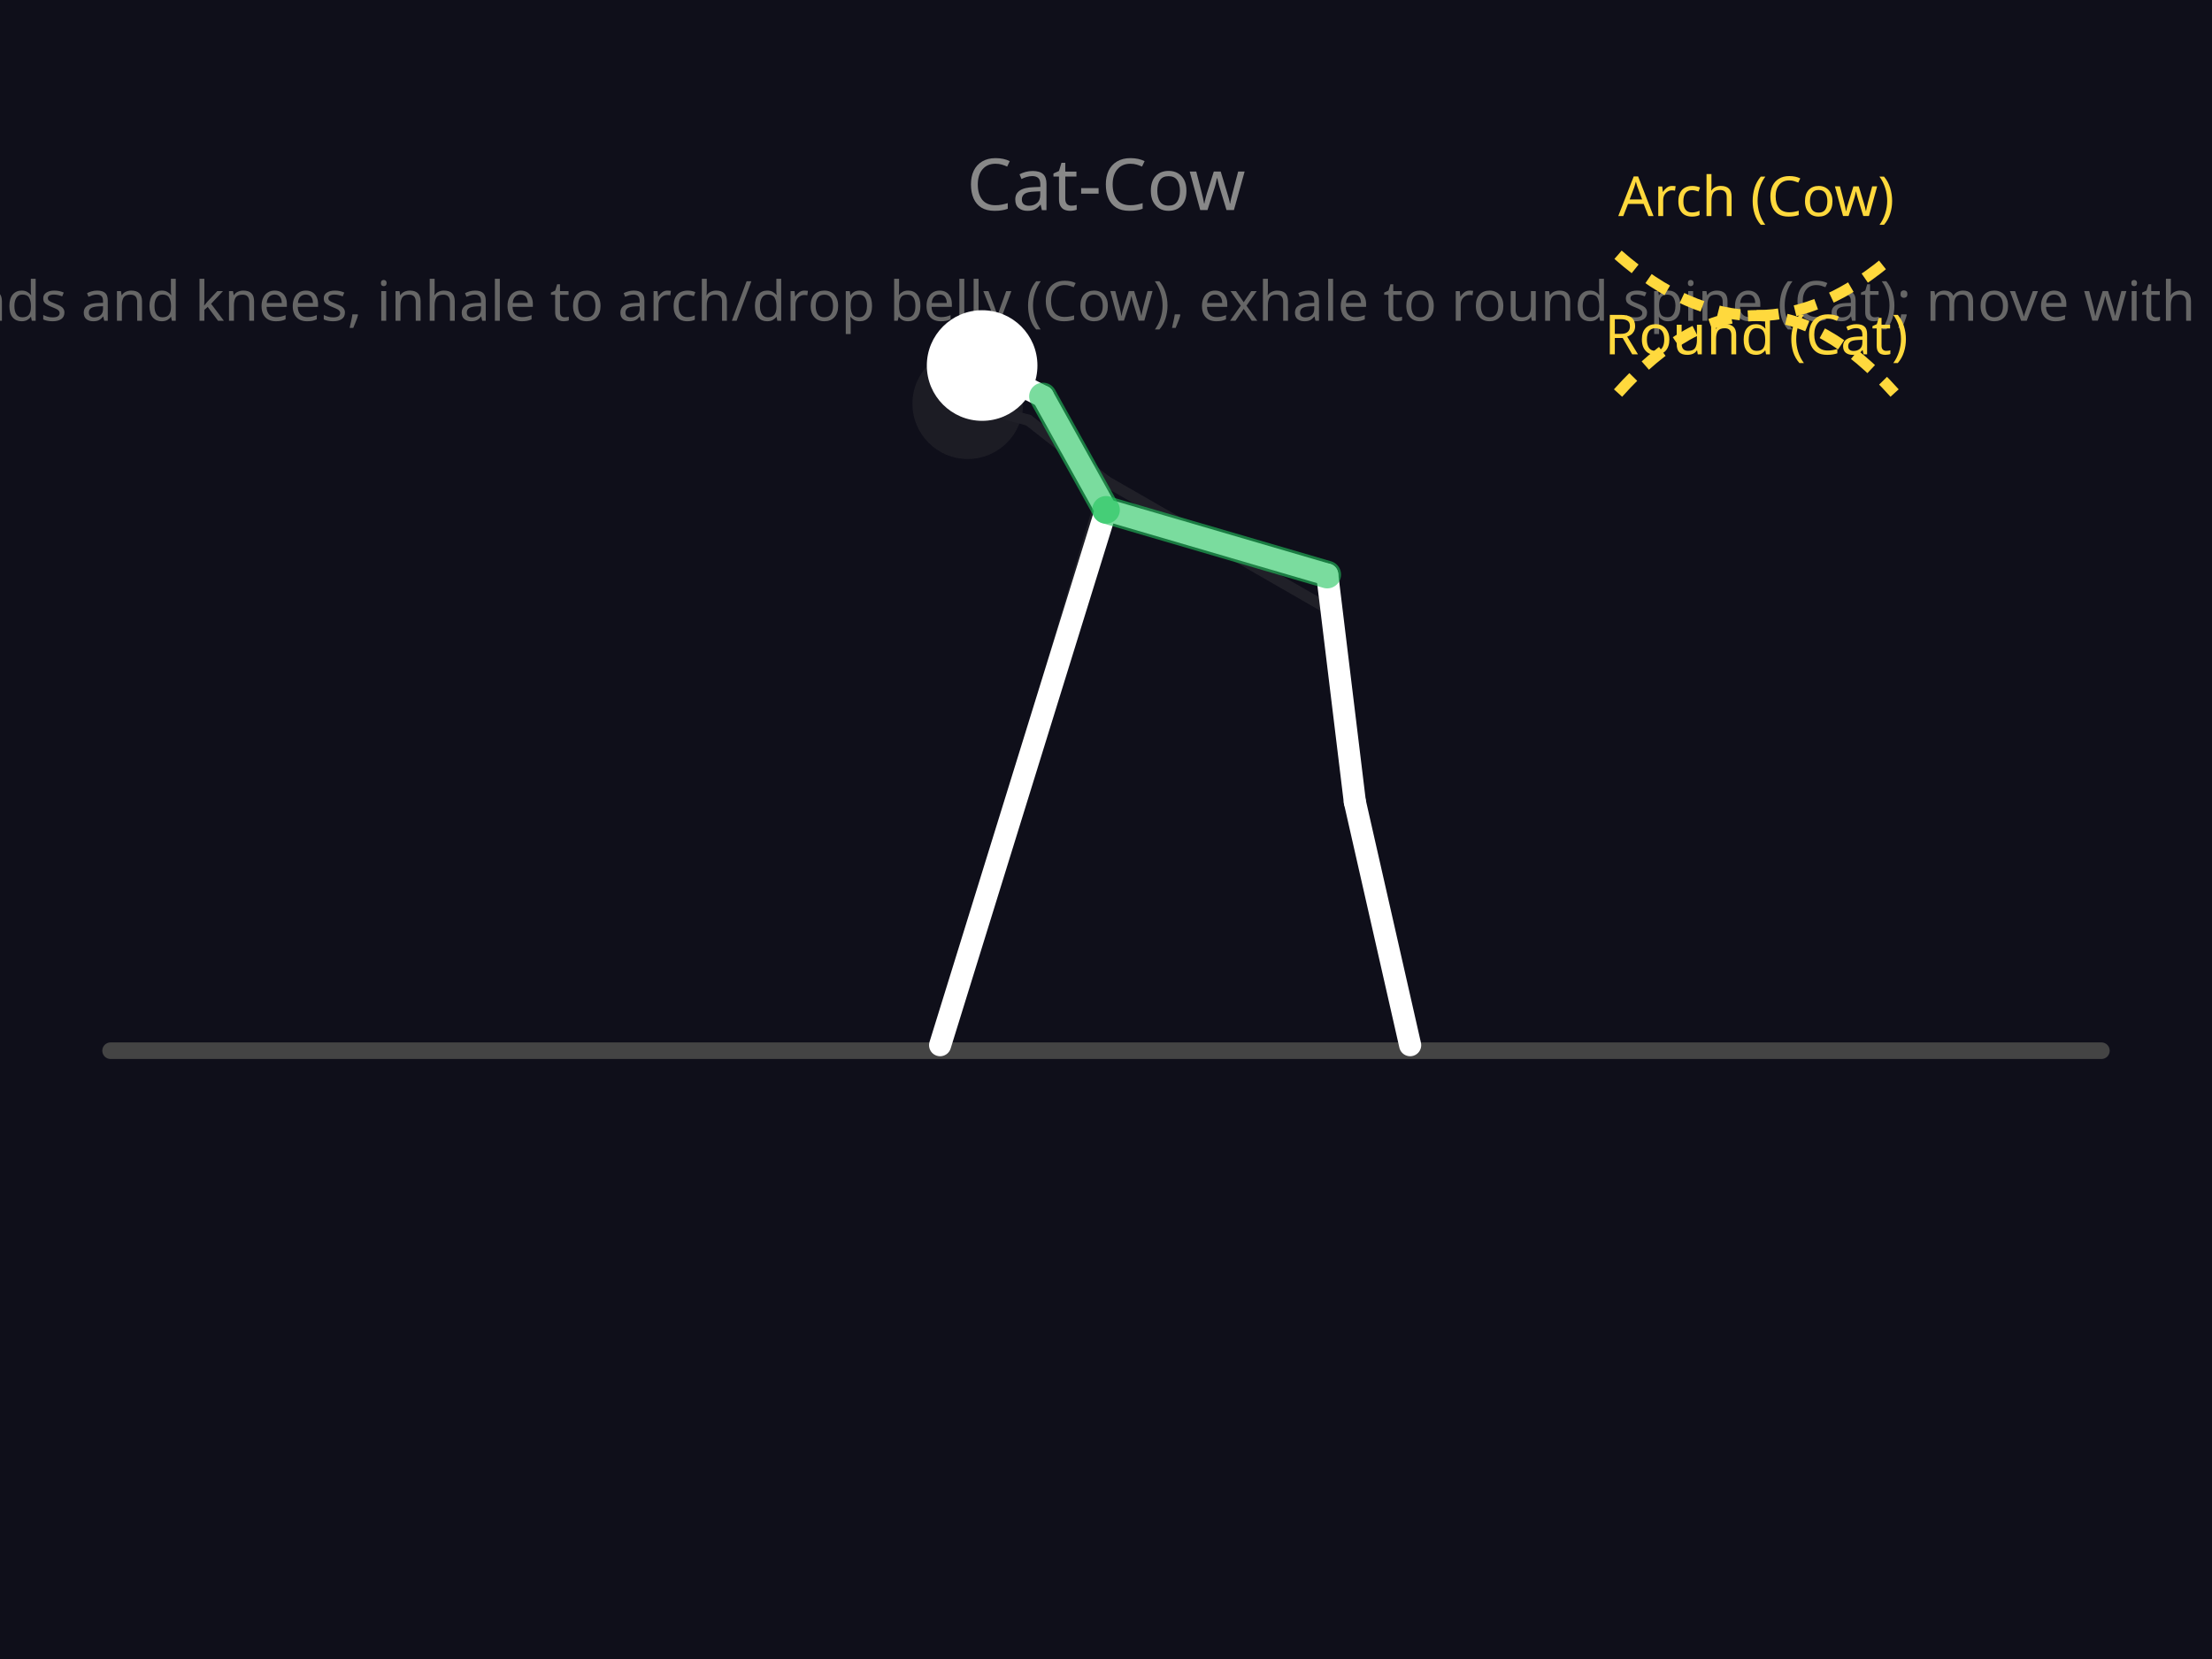
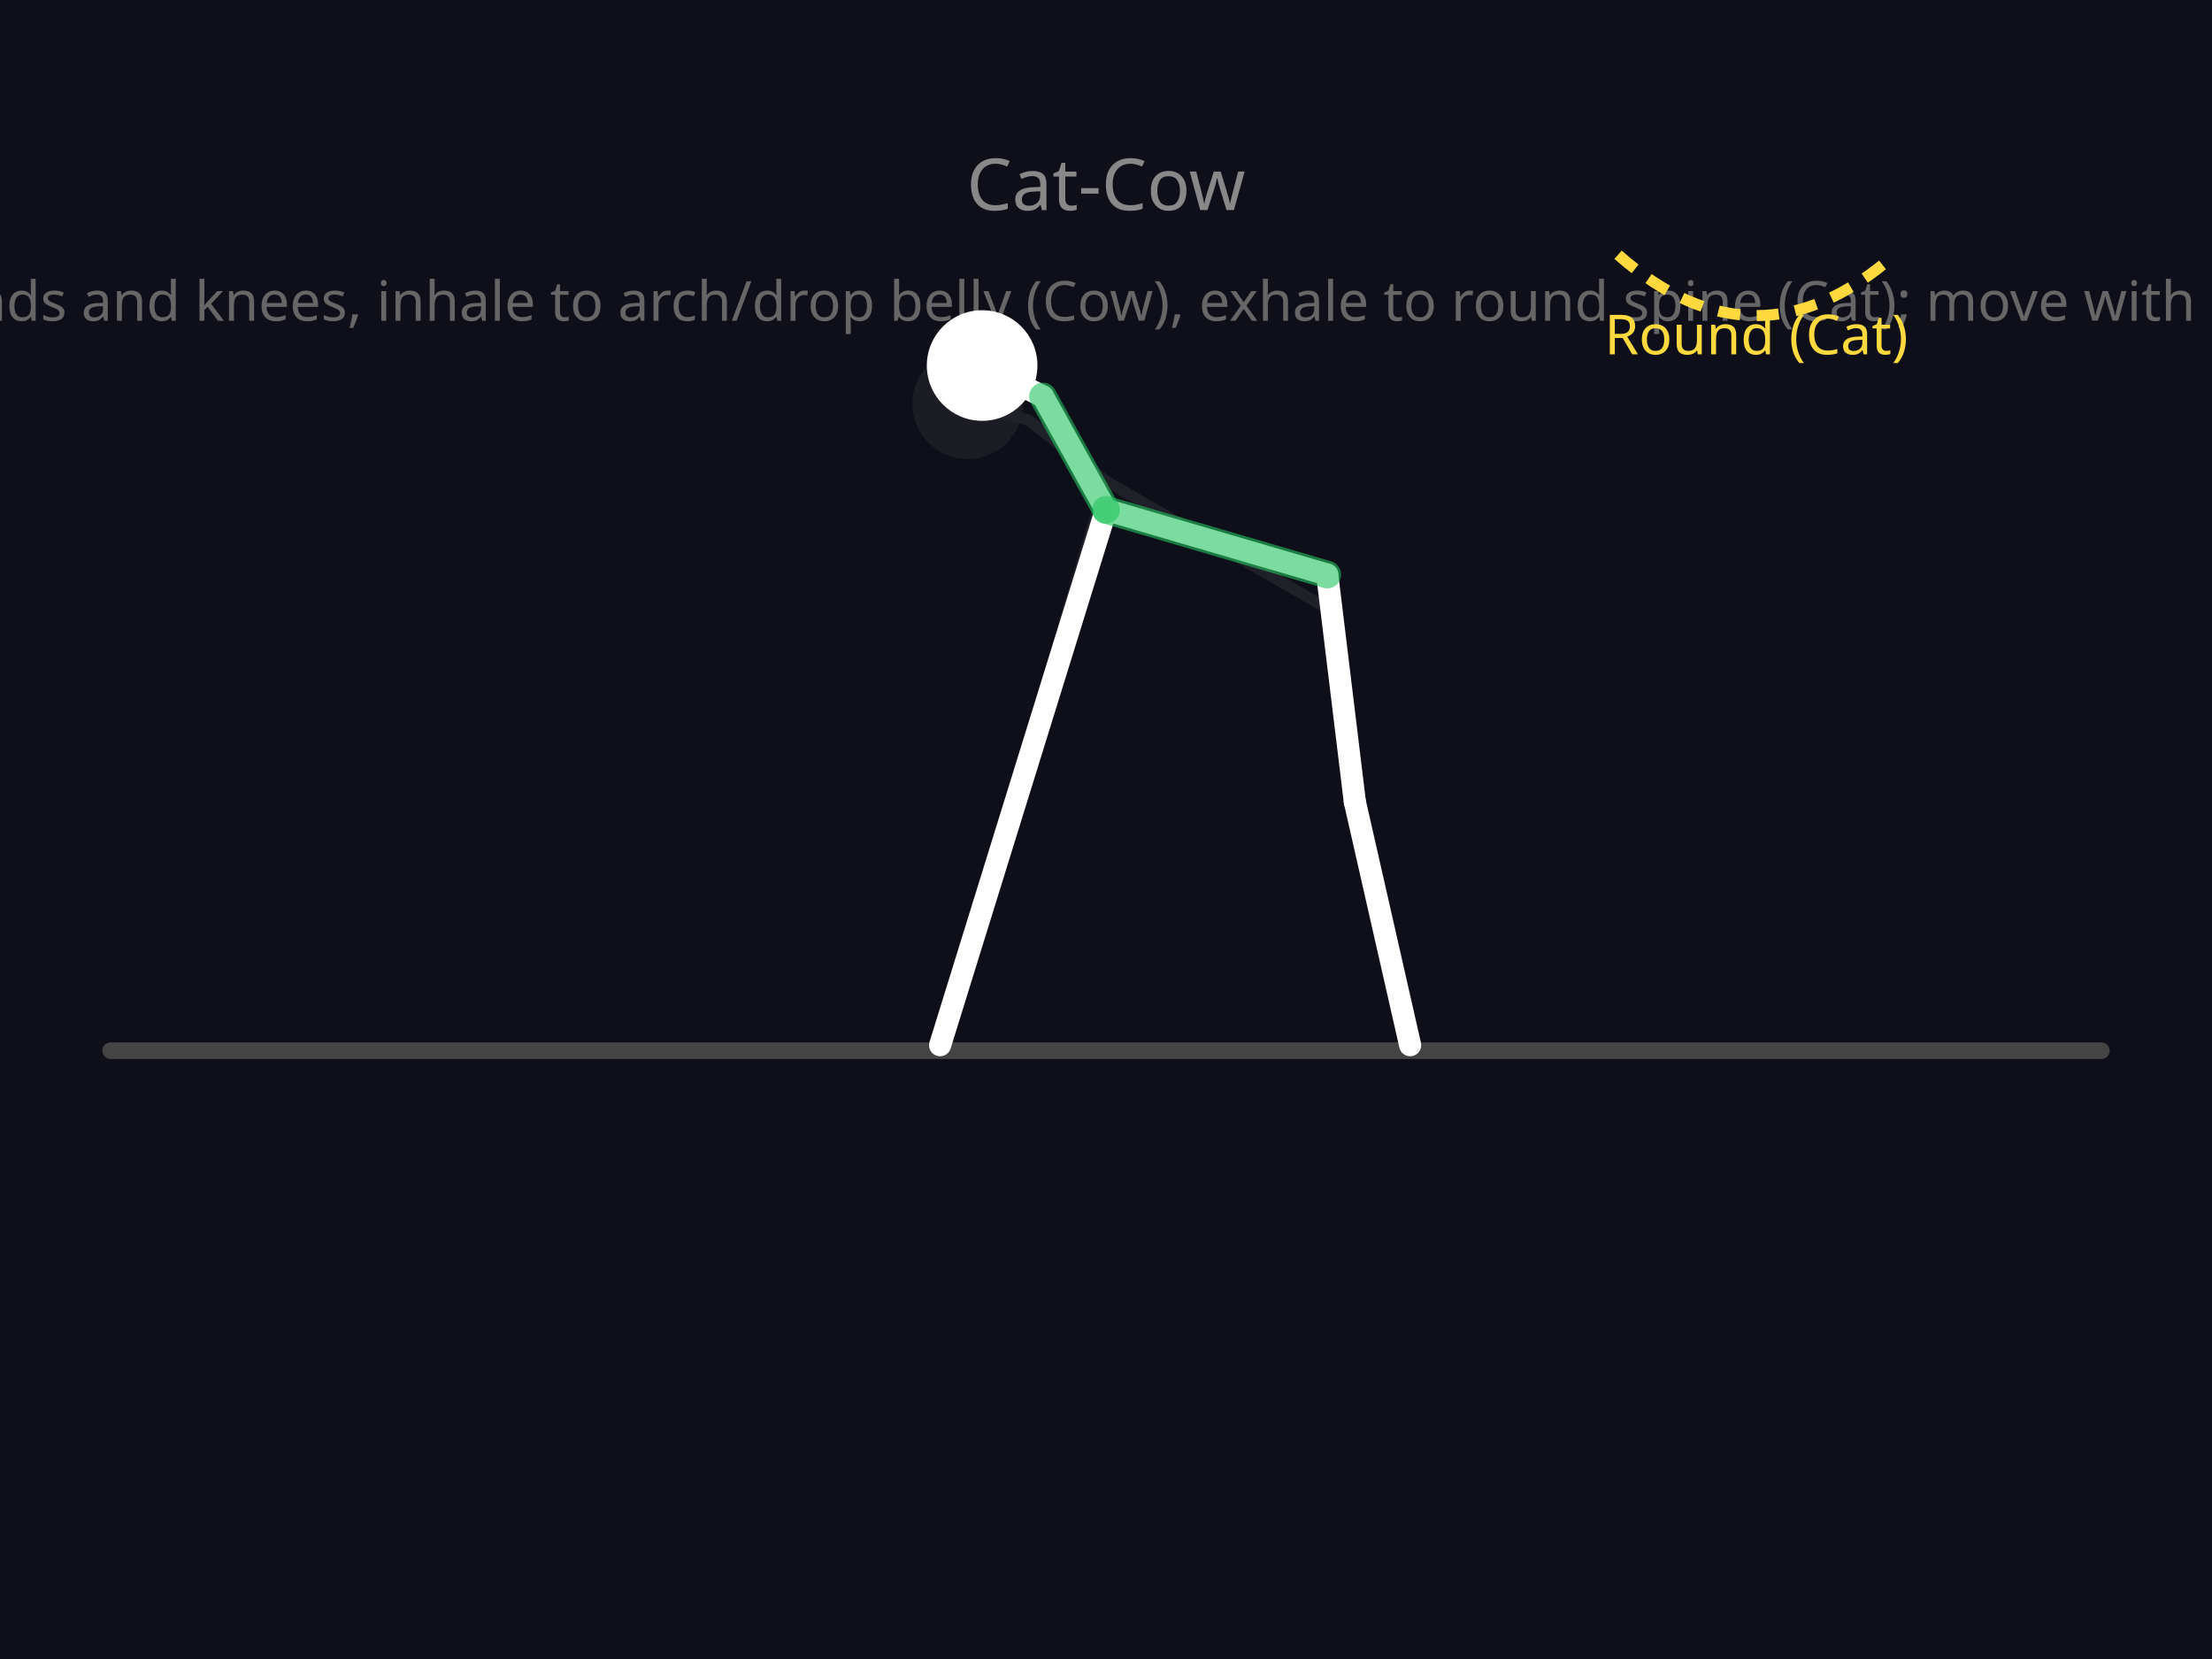
<svg xmlns="http://www.w3.org/2000/svg" viewBox="0 0 400 300">
  <rect width="400" height="300" fill="#0f0f1a" />
  <line x1="20" y1="190" x2="380" y2="190" stroke="#444" stroke-width="3" stroke-linecap="round" />
  <text x="200" y="38" fill="#888" font-size="13" font-family="sans-serif" text-anchor="middle">Cat-Cow</text>
  <text x="200" y="58" fill="#666" font-size="10" font-family="sans-serif" text-anchor="middle">On hands and knees, inhale to arch/drop belly (Cow), exhale to round spine (Cat); move with breath.</text>
  <g stroke="#555" stroke-width="2" fill="none" stroke-linecap="round" stroke-linejoin="round" opacity="0.25">
    <circle cx="175" cy="73" r="10" fill="#444" stroke="none" />
    <line x1="175" y1="73" x2="186" y2="76" />
    <line x1="186" y1="76" x2="200" y2="87" />
    <line x1="200" y1="87" x2="240" y2="110" />
    <line x1="200" y1="87" x2="170" y2="189" />
    <line x1="240" y1="110" x2="245" y2="145" />
    <line x1="245" y1="145" x2="255" y2="189" />
  </g>
  <g stroke="#FFF" stroke-width="4" fill="none" stroke-linecap="round" stroke-linejoin="round">
    <circle cx="177.6" cy="66.1" r="10" fill="#FFF" stroke="none" />
    <line x1="177.6" y1="66.1" x2="188.6" y2="71.7" />
    <line x1="188.6" y1="71.7" x2="200" y2="92.2" />
    <line x1="200" y1="92.2" x2="240" y2="103.9" />
    <line x1="200" y1="92.2" x2="170" y2="189" />
    <line x1="240" y1="103.9" x2="245" y2="145" />
    <line x1="245" y1="145" x2="255" y2="189" />
    <line x1="188.6" y1="71.7" x2="200" y2="92.2" stroke="#22C55E" stroke-width="5" opacity="0.6" />
    <line x1="200" y1="92.2" x2="240" y2="103.9" stroke="#22C55E" stroke-width="5" opacity="0.6" />
  </g>
-   <path d="M 292.598 71.072 Q 317.598 43.072 342.598 71.072" stroke="#FFD93D" stroke-width="2" fill="none" stroke-dasharray="4,3" />
-   <text x="317.598" y="39.072" fill="#FFD93D" font-size="10" text-anchor="middle" font-family="sans-serif">Arch (Cow)</text>
  <path d="M 292.598 46.072 Q 317.598 68.072 342.598 46.072" stroke="#FFD93D" stroke-width="2" fill="none" stroke-dasharray="4,3" />
  <text x="317.598" y="64.072" fill="#FFD93D" font-size="10" text-anchor="middle" font-family="sans-serif">Round (Cat)</text>
</svg>
